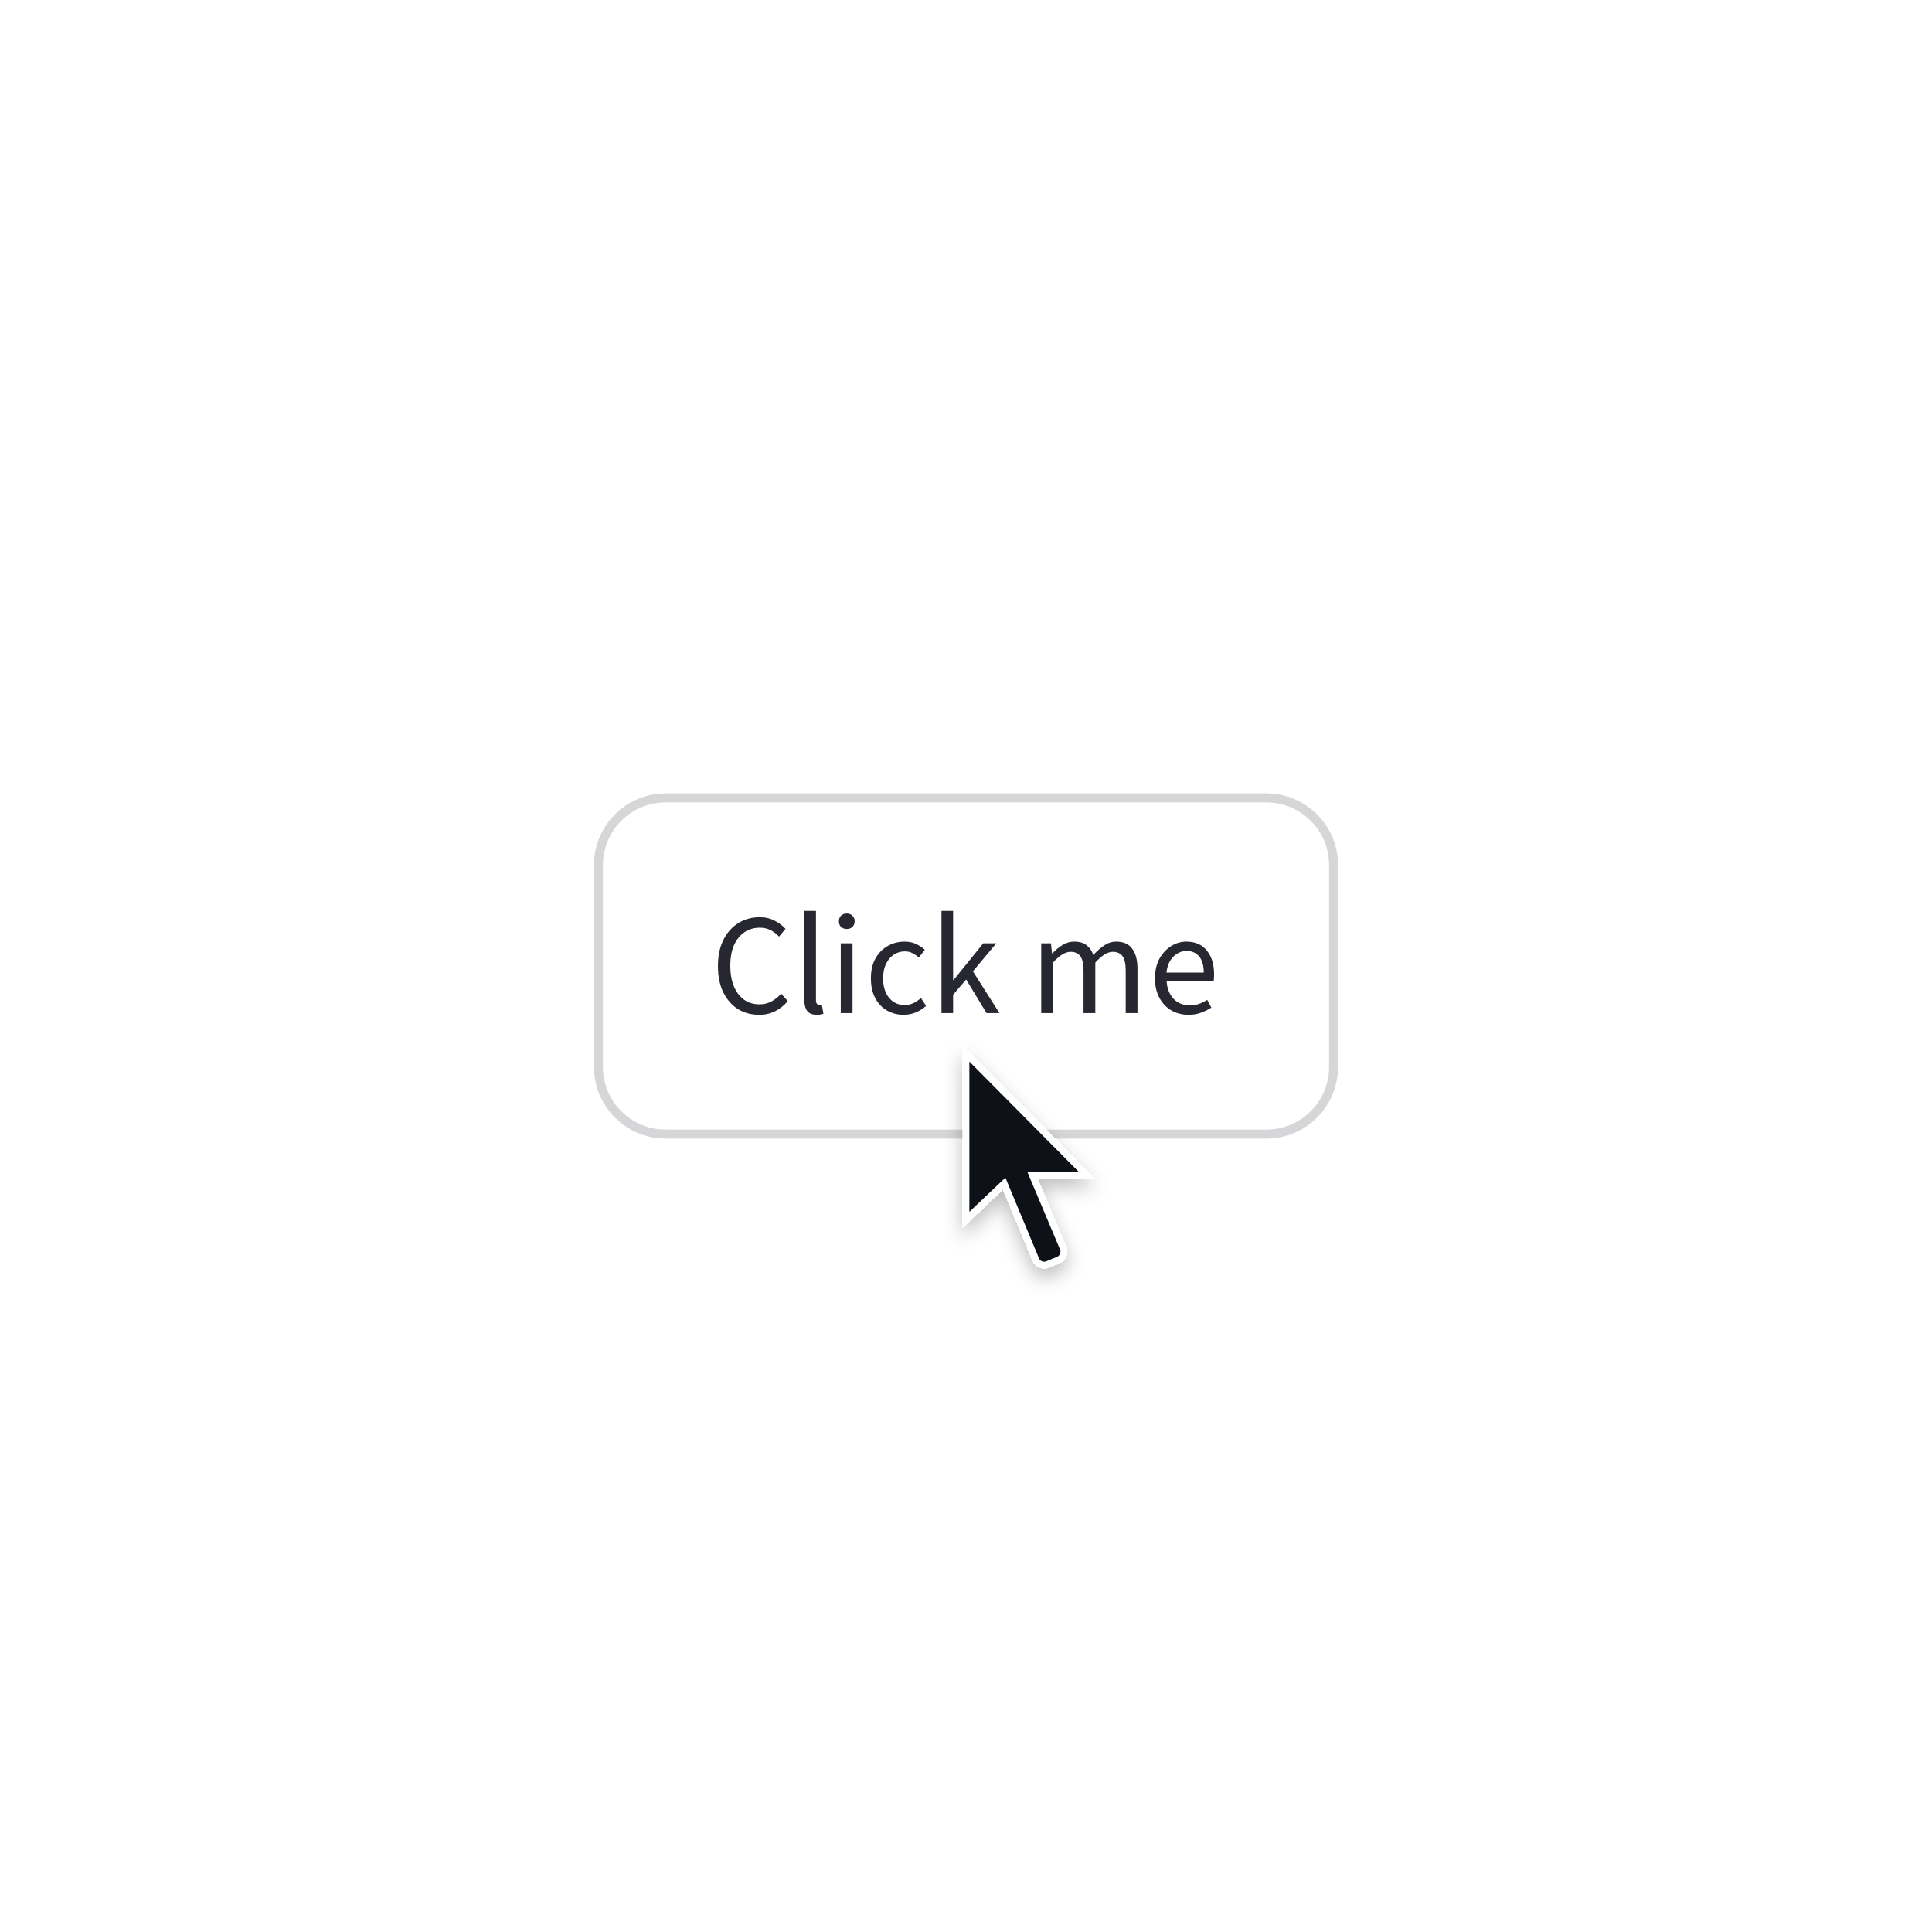
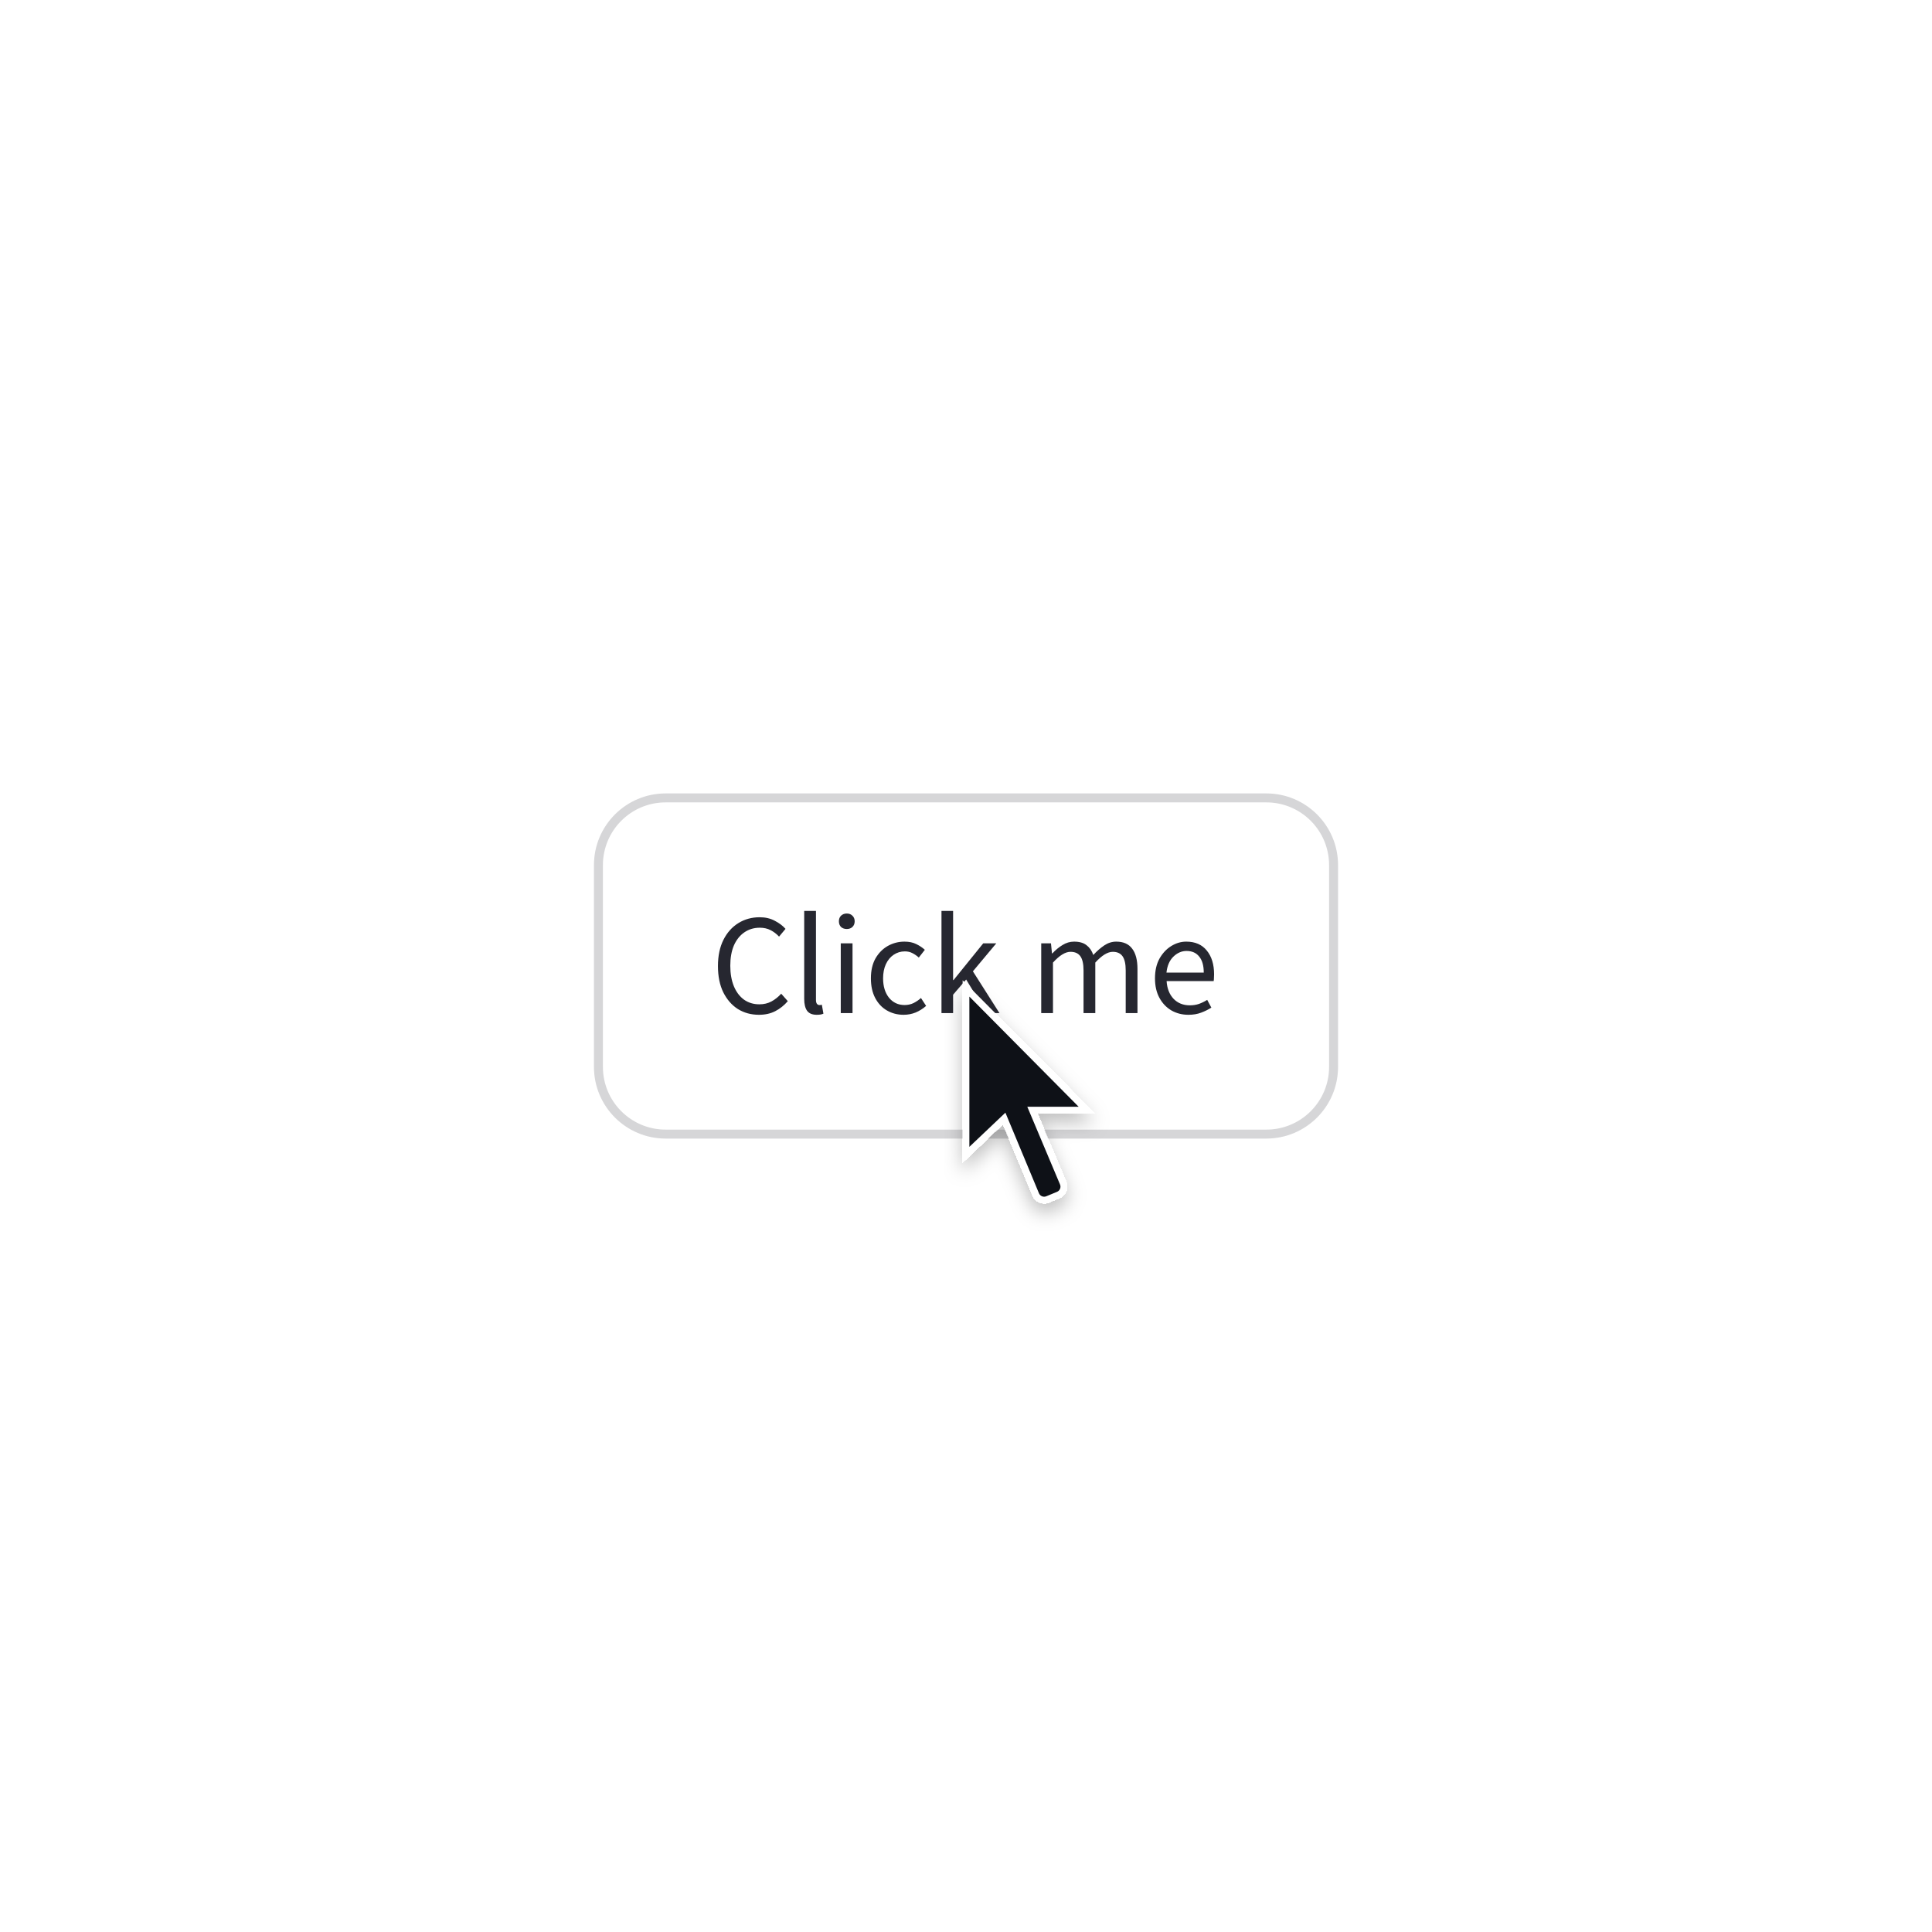
<svg xmlns="http://www.w3.org/2000/svg" width="862" height="862" viewBox="0 0 862 862" fill="none">
  <rect width="862" height="862" fill="white" />
  <rect x="267" y="356" width="328" height="150" rx="30" stroke="#D6D6D8" stroke-width="4" />
  <path d="M338.632 452.768C335.133 452.768 331.997 451.915 329.224 450.208C326.493 448.459 324.317 445.963 322.696 442.72C321.117 439.477 320.328 435.573 320.328 431.008C320.328 426.485 321.139 422.603 322.76 419.36C324.381 416.117 326.6 413.621 329.416 411.872C332.232 410.123 335.411 409.248 338.952 409.248C341.512 409.248 343.773 409.781 345.736 410.848C347.699 411.872 349.277 413.067 350.472 414.432L347.592 417.888C346.483 416.693 345.224 415.733 343.816 415.008C342.408 414.283 340.808 413.92 339.016 413.92C336.371 413.92 334.045 414.624 332.04 416.032C330.077 417.397 328.541 419.339 327.432 421.856C326.365 424.373 325.832 427.381 325.832 430.88C325.832 434.379 326.365 437.429 327.432 440.032C328.499 442.592 329.992 444.576 331.912 445.984C333.875 447.392 336.179 448.096 338.824 448.096C340.829 448.096 342.621 447.669 344.2 446.816C345.779 445.963 347.229 444.811 348.552 443.36L351.496 446.688C349.832 448.608 347.955 450.101 345.864 451.168C343.773 452.235 341.363 452.768 338.632 452.768ZM364.379 452.768C362.416 452.768 360.987 452.171 360.091 450.976C359.237 449.739 358.811 447.989 358.811 445.728V406.432H364.059V446.112C364.059 446.923 364.208 447.52 364.507 447.904C364.805 448.245 365.147 448.416 365.531 448.416C365.701 448.416 365.851 448.416 365.979 448.416C366.149 448.373 366.384 448.331 366.683 448.288L367.387 452.256C367.045 452.427 366.64 452.555 366.171 452.64C365.701 452.725 365.104 452.768 364.379 452.768ZM375.123 452V420.896H380.371V452H375.123ZM377.811 414.496C376.787 414.496 375.934 414.197 375.251 413.6C374.611 412.96 374.291 412.107 374.291 411.04C374.291 410.016 374.611 409.184 375.251 408.544C375.934 407.904 376.787 407.584 377.811 407.584C378.835 407.584 379.667 407.904 380.307 408.544C380.99 409.184 381.331 410.016 381.331 411.04C381.331 412.107 380.99 412.96 380.307 413.6C379.667 414.197 378.835 414.496 377.811 414.496ZM403.161 452.768C400.43 452.768 397.956 452.128 395.737 450.848C393.518 449.568 391.769 447.712 390.489 445.28C389.209 442.848 388.569 439.925 388.569 436.512C388.569 433.013 389.252 430.048 390.617 427.616C392.025 425.184 393.86 423.328 396.121 422.048C398.425 420.768 400.9 420.128 403.545 420.128C405.593 420.128 407.342 420.491 408.793 421.216C410.286 421.941 411.566 422.795 412.633 423.776L409.945 427.232C409.049 426.421 408.089 425.76 407.065 425.248C406.084 424.736 404.974 424.48 403.737 424.48C401.86 424.48 400.174 424.992 398.681 426.016C397.23 426.997 396.078 428.405 395.225 430.24C394.414 432.032 394.009 434.123 394.009 436.512C394.009 440.053 394.884 442.933 396.633 445.152C398.425 447.328 400.75 448.416 403.609 448.416C405.06 448.416 406.404 448.117 407.641 447.52C408.878 446.88 409.966 446.133 410.905 445.28L413.209 448.8C411.801 450.037 410.244 451.019 408.537 451.744C406.83 452.427 405.038 452.768 403.161 452.768ZM420.061 452V406.432H425.245V437.28H425.437L438.685 420.896H444.509L434.077 433.376L445.917 452H440.157L431.069 437.024L425.245 443.808V452H420.061ZM464.561 452V420.896H468.913L469.361 425.376H469.553C470.918 423.883 472.411 422.645 474.033 421.664C475.654 420.64 477.382 420.128 479.217 420.128C481.606 420.128 483.462 420.661 484.785 421.728C486.15 422.752 487.153 424.203 487.793 426.08C489.414 424.331 491.057 422.901 492.721 421.792C494.385 420.683 496.155 420.128 498.033 420.128C501.233 420.128 503.601 421.173 505.137 423.264C506.715 425.312 507.505 428.32 507.505 432.288V452H502.257V432.992C502.257 430.091 501.787 427.979 500.849 426.656C499.91 425.333 498.459 424.672 496.497 424.672C494.193 424.672 491.59 426.272 488.689 429.472V452H483.441V432.992C483.441 430.091 482.971 427.979 482.033 426.656C481.094 425.333 479.622 424.672 477.617 424.672C475.313 424.672 472.71 426.272 469.809 429.472V452H464.561ZM530.231 452.768C527.458 452.768 524.94 452.128 522.679 450.848C520.418 449.525 518.626 447.648 517.303 445.216C515.98 442.784 515.319 439.883 515.319 436.512C515.319 433.099 515.98 430.176 517.303 427.744C518.668 425.312 520.418 423.435 522.551 422.112C524.684 420.789 526.924 420.128 529.271 420.128C533.239 420.128 536.29 421.451 538.423 424.096C540.599 426.741 541.687 430.283 541.687 434.72C541.687 435.275 541.666 435.829 541.623 436.384C541.623 436.896 541.58 437.344 541.495 437.728H520.503C520.716 441.013 521.74 443.637 523.575 445.6C525.452 447.563 527.884 448.544 530.871 448.544C532.364 448.544 533.73 448.331 534.967 447.904C536.247 447.435 537.463 446.837 538.615 446.112L540.471 449.568C539.148 450.421 537.634 451.168 535.927 451.808C534.263 452.448 532.364 452.768 530.231 452.768ZM520.439 433.952H537.079C537.079 430.795 536.396 428.405 535.031 426.784C533.708 425.12 531.831 424.288 529.399 424.288C527.223 424.288 525.26 425.141 523.511 426.848C521.804 428.512 520.78 430.88 520.439 433.952Z" fill="#262730" />
  <g filter="url(#filter0_d_18_54)">
-     <path d="M484.865 524.303L431 470V544.181L448.031 528.025L462.165 561.971C463.012 564.007 465.347 564.972 467.385 564.13L472.178 562.149C474.229 561.301 475.197 558.946 474.336 556.9L460.607 524.303H484.865Z" fill="#0E1117" stroke="white" stroke-width="3" />
+     <path d="M484.865 495.303L431 441V515.181L448.031 499.025L462.165 532.971C463.012 535.007 465.347 535.972 467.385 535.13L472.178 533.149C474.229 532.301 475.197 529.946 474.336 527.9L460.607 495.303H484.865Z" fill="#0E1117" stroke="white" stroke-width="3" />
  </g>
  <defs>
-     <filter id="filter0_d_18_54" x="421.5" y="462.358" width="74.966" height="115.577" filterUnits="userSpaceOnUse" color-interpolation-filters="sRGB">
+     <filter id="filter0_d_18_54" x="421.5" y="433.358" width="74.966" height="115.577" filterUnits="userSpaceOnUse" color-interpolation-filters="sRGB">
      <feFlood flood-opacity="0" result="BackgroundImageFix" />
      <feColorMatrix in="SourceAlpha" type="matrix" values="0 0 0 0 0 0 0 0 0 0 0 0 0 0 0 0 0 0 127 0" result="hardAlpha" />
      <feOffset dy="4" />
      <feGaussianBlur stdDeviation="4" />
      <feComposite in2="hardAlpha" operator="out" />
      <feColorMatrix type="matrix" values="0 0 0 0 0 0 0 0 0 0 0 0 0 0 0 0 0 0 0.25 0" />
      <feBlend mode="normal" in2="BackgroundImageFix" result="effect1_dropShadow_18_54" />
      <feBlend mode="normal" in="SourceGraphic" in2="effect1_dropShadow_18_54" result="shape" />
    </filter>
  </defs>
</svg>
